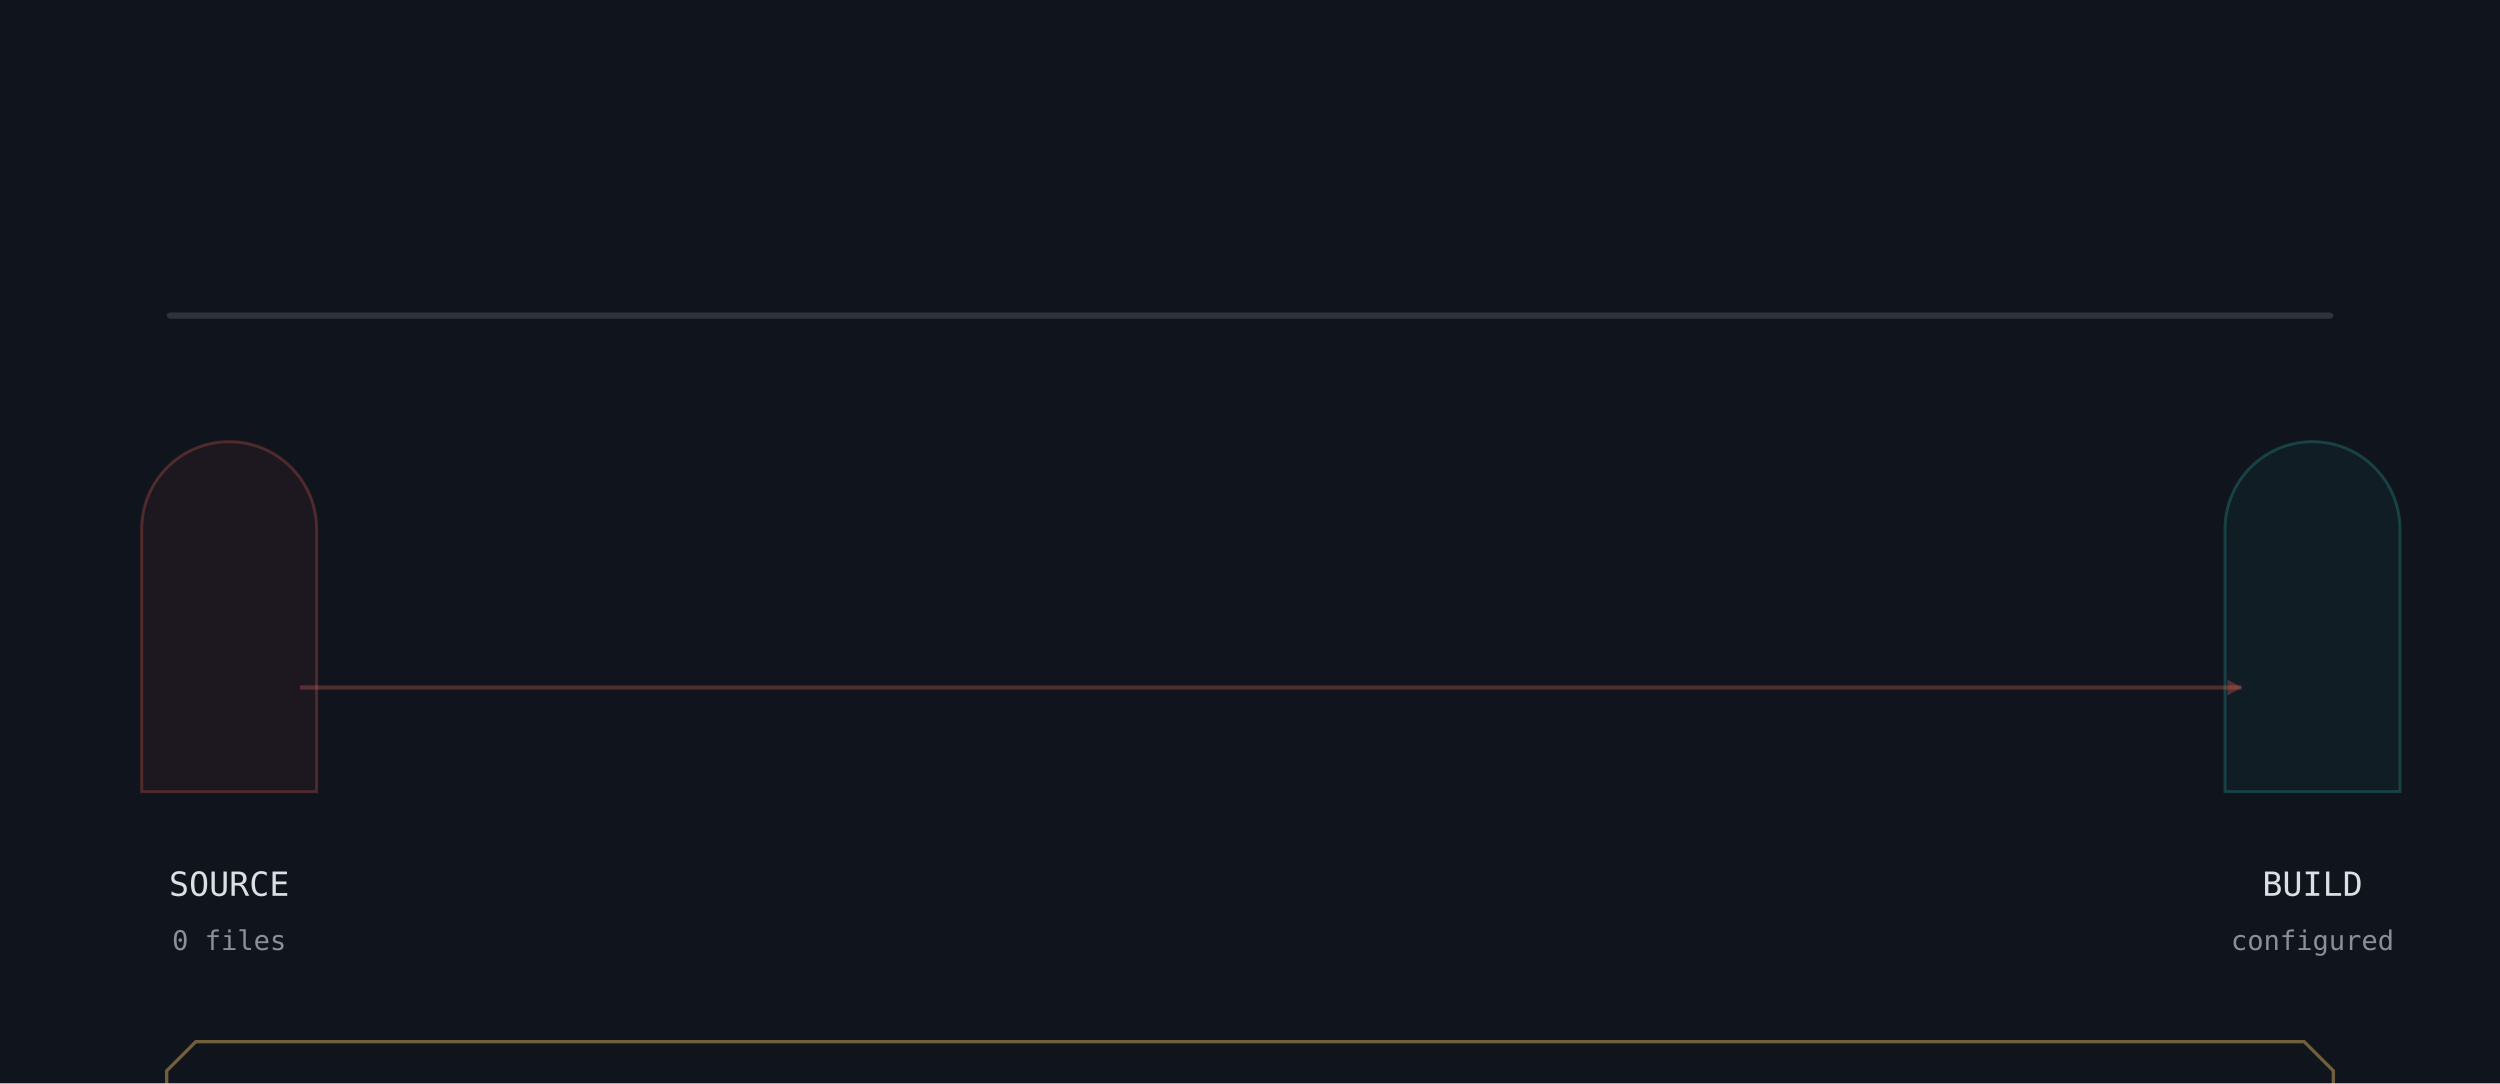
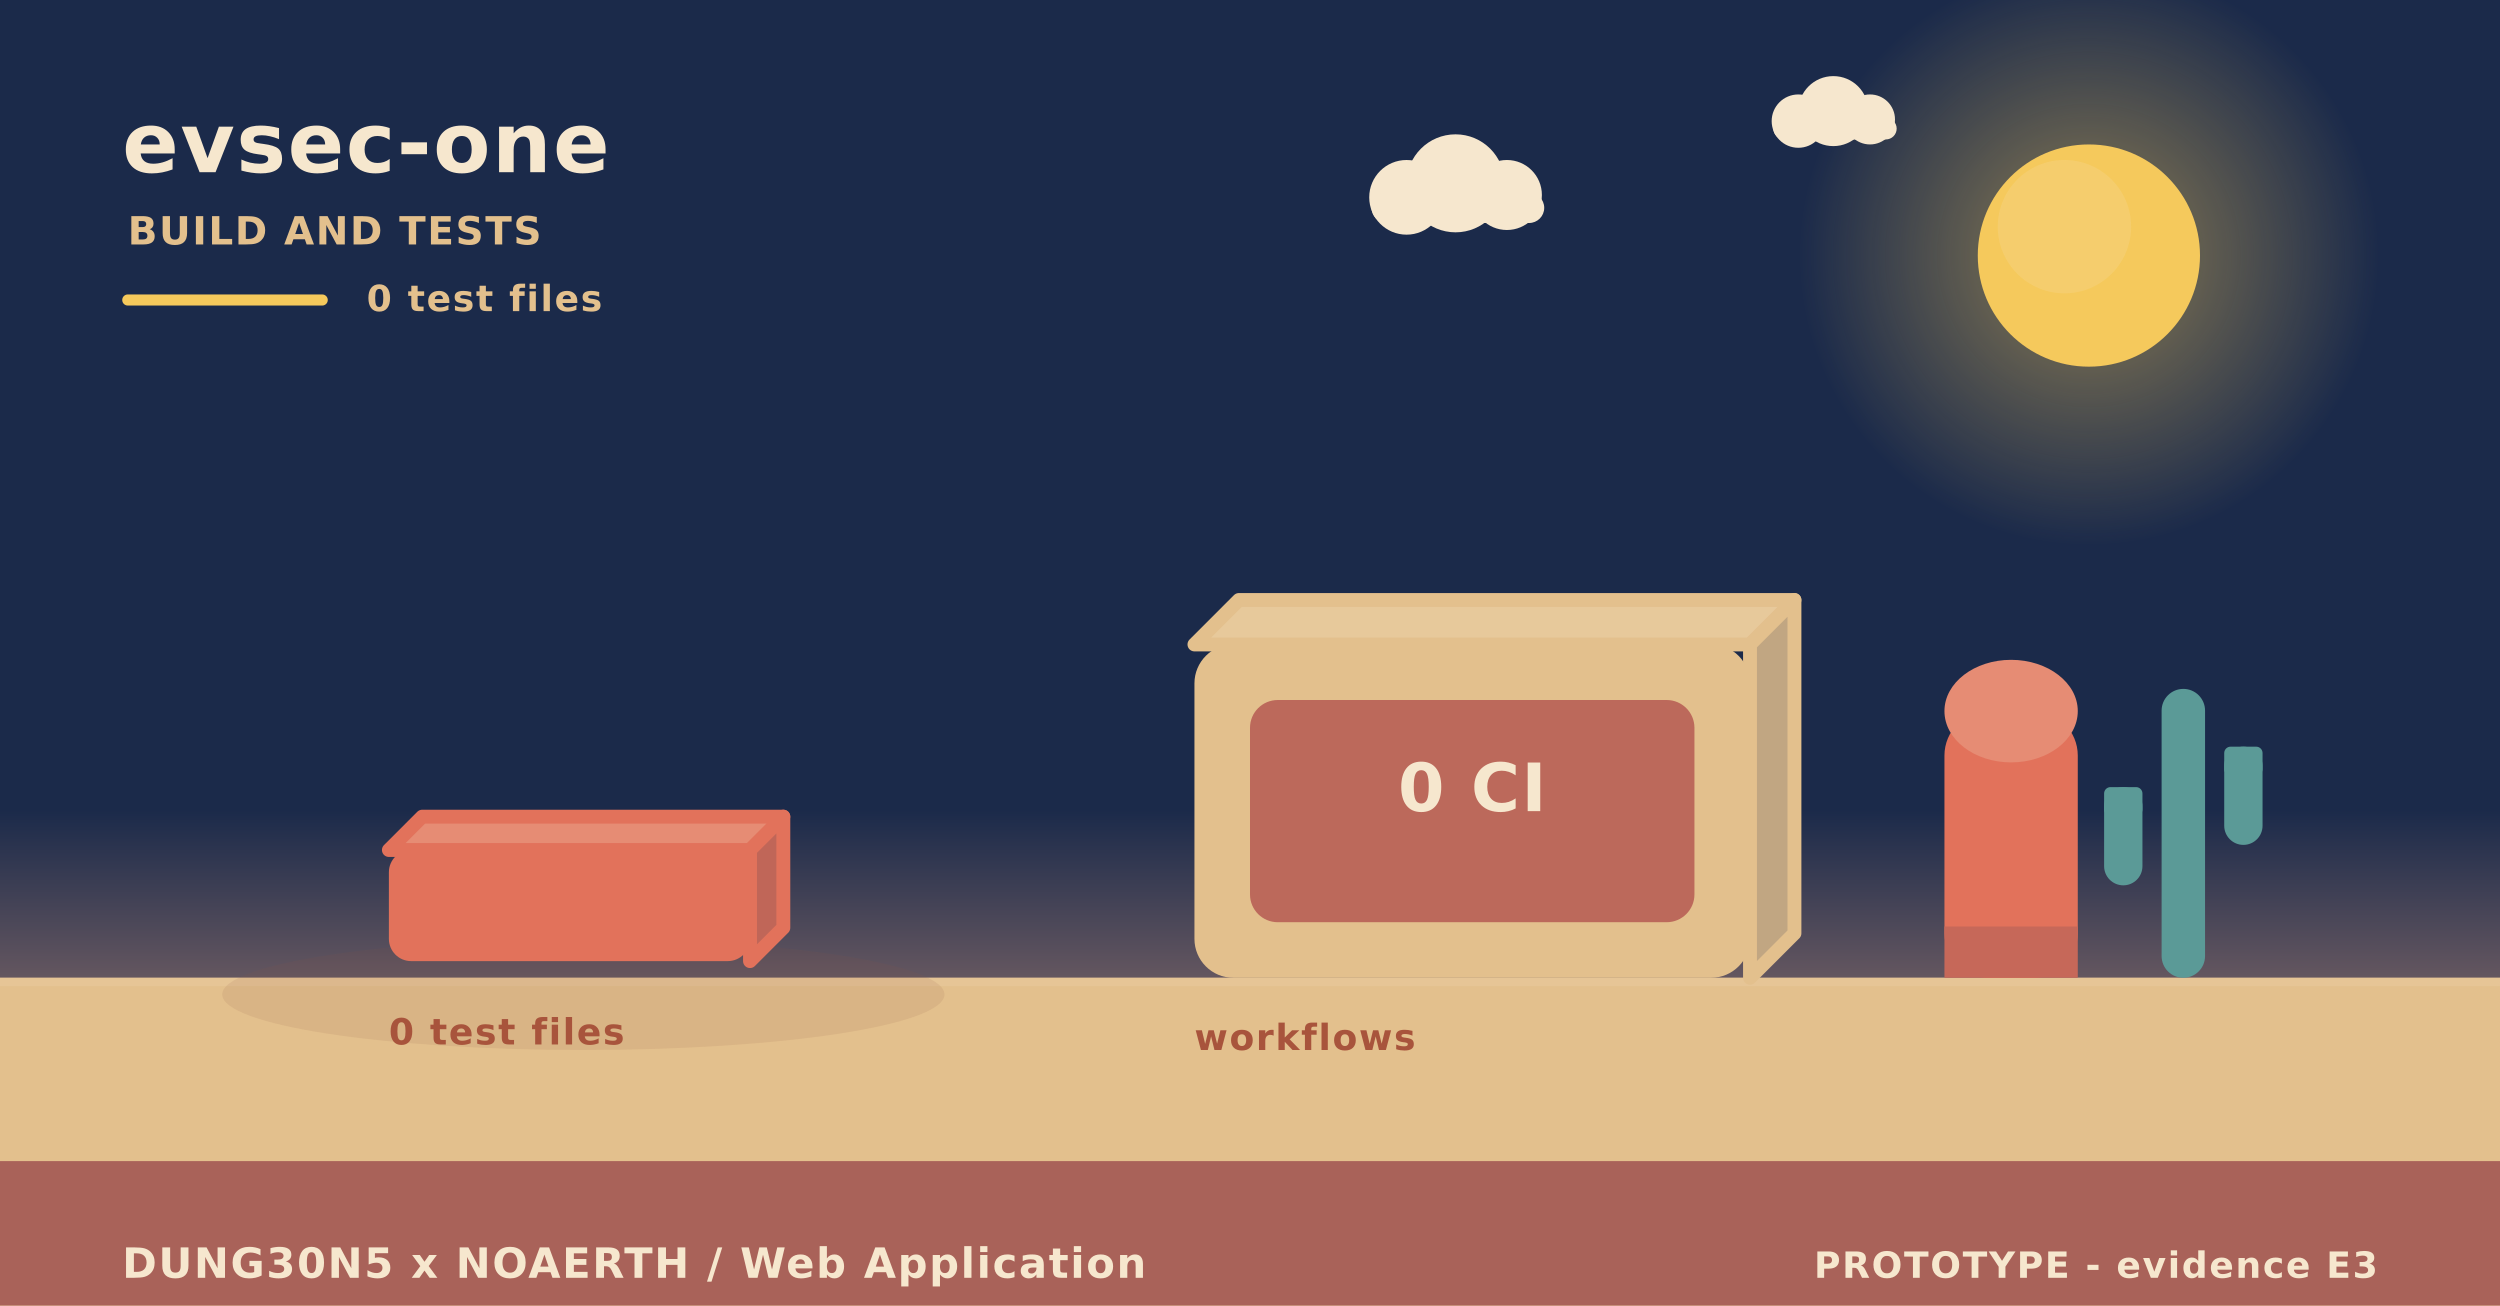
- <svg xmlns="http://www.w3.org/2000/svg" viewBox="0 0 1200 520" width="1200" height="520" role="img" aria-label="evsec-one build evidence">
-   <rect width="1200" height="520" fill="#10141c" />
-   <defs>
-     <linearGradient id="gb" x1="0" y1="0" x2="1" y2="1">
-       <stop offset="0%" stop-color="#ff6b5a" />
-       <stop offset="100%" stop-color="#2ec4b6" />
-     </linearGradient>
-   </defs>
-   <rect x="80.00" y="150.00" width="1040.00" height="3.00" rx="2.00" fill="rgba(242,245,249,0.140)" opacity="1.00" />
-   <path d="M68.00,380.00 L68.00,254.00 A42.00,42.00 0 0 1 152.00,254.00 L152.00,380.00 Z" fill="rgba(255,107,90,0.100)" opacity="0.55" stroke="rgba(255,107,90,0.450)" stroke-width="1.4" />
-   <polygon points="-192.26,189.00 -136.83,221.00 -136.83,157.00 -192.26,125.00" fill="#94793b" opacity="0.95" />
-   <polygon points="-247.68,221.00 -192.26,253.00 -192.26,189.00 -247.68,157.00" fill="#24998e" opacity="0.95" />
-   <polygon points="-192.26,125.00 -136.83,157.00 -192.26,189.00 -247.68,157.00" fill="#ff6b5a" opacity="0.95" />
-   <text x="110" y="430" font-family="ui-monospace,Menlo,monospace" font-size="16" fill="rgba(242,245,249,0.900)" text-anchor="middle">SOURCE</text>
-   <text x="110" y="456" font-family="ui-monospace,Menlo,monospace" font-size="13" fill="rgba(242,245,249,0.550)" text-anchor="middle">0 files</text>
-   <path d="M1068.00,380.00 L1068.00,254.00 A42.00,42.00 0 0 1 1152.00,254.00 L1152.00,380.00 Z" fill="rgba(46,196,182,0.100)" opacity="0.55" stroke="rgba(46,196,182,0.450)" stroke-width="1.4" />
-   <polygon points="673.77,689.00 729.19,721.00 729.19,657.00 673.77,625.00" fill="#94793b" opacity="0.95" />
-   <polygon points="618.34,721.00 673.77,753.00 673.77,689.00 618.34,657.00" fill="#24998e" opacity="0.95" />
-   <polygon points="673.77,625.00 729.19,657.00 673.77,689.00 618.34,657.00" fill="#2ec4b6" opacity="0.95" />
-   <text x="1110" y="430" font-family="ui-monospace,Menlo,monospace" font-size="16" fill="rgba(242,245,249,0.900)" text-anchor="middle">BUILD</text>
-   <text x="1110" y="456" font-family="ui-monospace,Menlo,monospace" font-size="13" fill="rgba(242,245,249,0.550)" text-anchor="middle">configured</text>
-   <line x1="144.00" y1="330.00" x2="1076.00" y2="330.00" stroke="rgba(255,107,90,0.500)" stroke-width="2.00" opacity="0.55" />
-   <polygon points="1076.00,330.00 1069.20,326.20 1069.20,333.80" fill="rgba(255,107,90,0.500)" opacity="0.55" />
-   <path d="M94.00,500.00 H1106.00 L1120.00,514.00 V546.00 L1106.00,560.00 H94.00 L80.00,546.00 V514.00 Z" fill="none" stroke="rgba(255,209,102,0.500)" stroke-width="1.60" opacity="0.80" />
-   <text x="600" y="536" font-family="ui-monospace,Menlo,monospace" font-size="16" fill="rgba(255,209,102,0.950)" text-anchor="middle">no test suite present in this repository — shown as measured, not implied</text>
+ <svg xmlns="http://www.w3.org/2000/svg" width="900" height="470" viewBox="0 0 900 470" role="img" aria-label="evsec-one - how it is verified">
+   <linearGradient id="skyb" x1="0" y1="0" x2="0" y2="1">
+     <stop offset="0" stop-color="#1b2a4a" />
+     <stop offset="0.62" stop-color="#1b2a4a" />
+     <stop offset="1" stop-color="#f3ad8a" />
+   </linearGradient>
+   <rect width="900" height="470" fill="url(#skyb)" />
+   <radialGradient id="sunb">
+     <stop offset="0.35" stop-color="#f5c95c" stop-opacity="0.34" />
+     <stop offset="1" stop-color="#f5c95c" stop-opacity="0" />
+   </radialGradient>
+   <circle cx="752" cy="92" r="104" fill="url(#sunb)" />
+   <circle cx="752" cy="92" r="40" fill="#f5c95c" />
+   <circle cx="743.2" cy="81.6" r="24" fill="#f5d27e" opacity="0.5" />
+   <g>
+     <circle cx="524" cy="66" r="17.64" fill="#f6e7ce" />
+     <circle cx="506.36" cy="71.04" r="13.44" fill="#f6e7ce" />
+     <circle cx="542.48" cy="70.2" r="12.6" fill="#f6e7ce" />
+     <rect x="493.76" y="69.36" width="62.16" height="10.92" rx="5.46" fill="#f6e7ce" />
+   </g>
+   <g>
+     <circle cx="660" cy="40" r="12.6" fill="#f6e7ce" />
+     <circle cx="647.4" cy="43.6" r="9.6" fill="#f6e7ce" />
+     <circle cx="673.2" cy="43" r="9" fill="#f6e7ce" />
+     <rect x="638.4" y="42.4" width="44.4" height="7.8" rx="3.9" fill="#f6e7ce" />
+   </g>
+   <rect x="0" y="352" width="900" height="118" fill="#e3c08d" />
+   <rect x="0" y="352" width="900" height="3" fill="#e6c596" />
+   <text x="44" y="62" font-family="Verdana,DejaVu Sans,sans-serif" font-size="30" font-weight="700" letter-spacing="0.6" fill="#f6e7ce" text-anchor="start">evsec-one</text>
+   <text x="46" y="88" font-family="Verdana,DejaVu Sans,sans-serif" font-size="14" font-weight="700" letter-spacing="0.6" fill="#e3c08d" text-anchor="start">BUILD AND TESTS</text>
+   <rect x="44" y="106" width="74" height="4" rx="2" fill="#f5c95c" />
+   <text x="132" y="112" font-family="Verdana,DejaVu Sans,sans-serif" font-size="13" font-weight="700" letter-spacing="0.6" fill="#e3c08d" text-anchor="start">0 test files</text>
+   <ellipse cx="210" cy="358" rx="130" ry="20" fill="rgba(138,90,68,0.11)" />
+   <path d="M140,306 L270,306 L282,294 L152,294 Z" fill="#e68c74" stroke="#e2725b" stroke-width="5" stroke-linejoin="round" />
+   <path d="M270,306 L282,294 L282,334 L270,346 Z" fill="#c06658" stroke="#e2725b" stroke-width="5" stroke-linejoin="round" />
+   <rect x="140" y="306" width="130" height="40" rx="8" fill="#e2725b" />
+   <text x="140" y="376" font-family="Verdana,DejaVu Sans,sans-serif" font-size="13" font-weight="700" letter-spacing="0.6" fill="#a8543c" text-anchor="start">0 test files</text>
+   <path d="M430,232 L630,232 L646,216 L446,216 Z" fill="#e7c99b" stroke="#e3c08d" stroke-width="5" stroke-linejoin="round" />
+   <path d="M630,232 L646,216 L646,336 L630,352 Z" fill="#c1a682" stroke="#e3c08d" stroke-width="5" stroke-linejoin="round" />
+   <rect x="430" y="232" width="200" height="120" rx="14" fill="#e3c08d" />
+   <rect x="450" y="252" width="160" height="80" rx="10" fill="#ba6458" opacity="0.94" />
+   <text x="530" y="292" font-family="Verdana,DejaVu Sans,sans-serif" font-size="24" font-weight="700" letter-spacing="0.6" fill="#f6e7ce" text-anchor="middle">0 CI</text>
+   <text x="430" y="378" font-family="Verdana,DejaVu Sans,sans-serif" font-size="13" font-weight="700" letter-spacing="0.6" fill="#a8543c" text-anchor="start">workflows</text>
+   <rect x="700" y="256" width="48" height="96" rx="16" fill="#e2725b" />
+   <ellipse cx="724" cy="256" rx="24" ry="18.46" fill="#e68c74" />
+   <rect x="700" y="333.54" width="48" height="18.46" fill="#c66859" />
+   <rect x="778.18" y="248" width="15.64" height="104" rx="7.82" fill="#5b9a97" />
+   <rect x="757.48" y="283.36" width="13.8" height="35.36" rx="6.9" fill="#5b9a97" />
+   <rect x="757.48" y="283.36" width="13.8" height="10.4" rx="2.3" fill="#5b9a97" />
+   <rect x="800.72" y="268.8" width="13.8" height="35.36" rx="6.9" fill="#5b9a97" />
+   <rect x="800.72" y="268.8" width="13.8" height="10.4" rx="2.3" fill="#5b9a97" />
+   <rect x="0" y="418" width="900" height="52" rx="0" fill="#a65c56" opacity="0.94" />
+   <text x="44" y="460" font-family="Verdana,DejaVu Sans,sans-serif" font-size="15" font-weight="700" letter-spacing="0.6" fill="#f6e7ce" text-anchor="start">DUNG30N5 x NOAERTH  /  Web Application</text>
+   <text x="856" y="460" font-family="Verdana,DejaVu Sans,sans-serif" font-size="13" font-weight="700" letter-spacing="0.6" fill="#f6e7ce" text-anchor="end">PROTOTYPE  -  evidence E3</text>
</svg>
